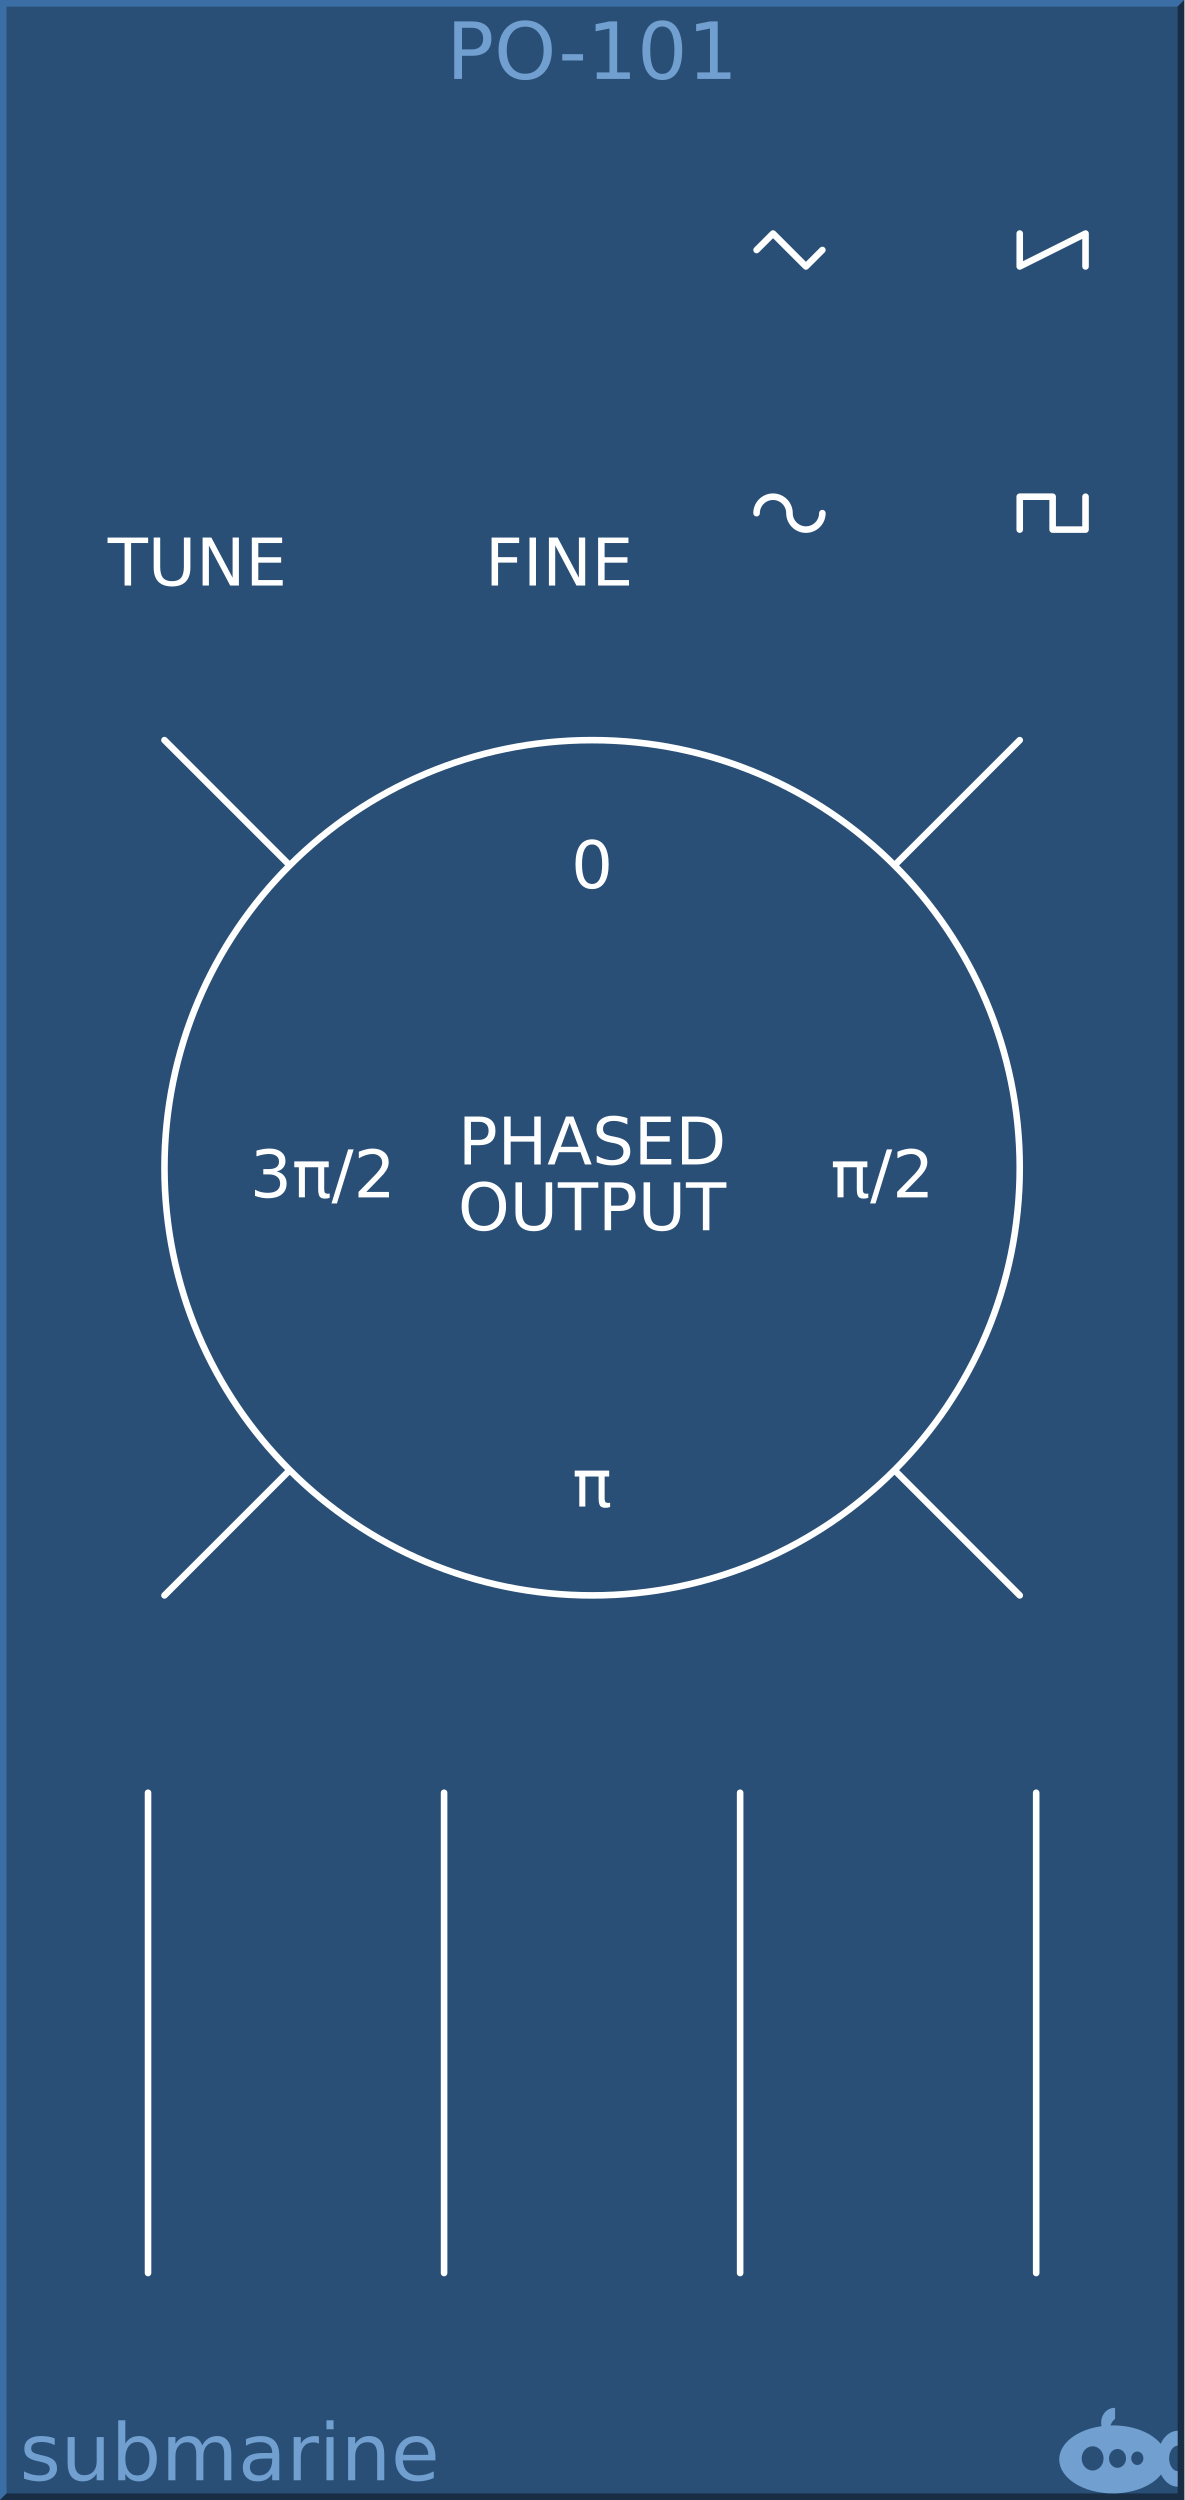
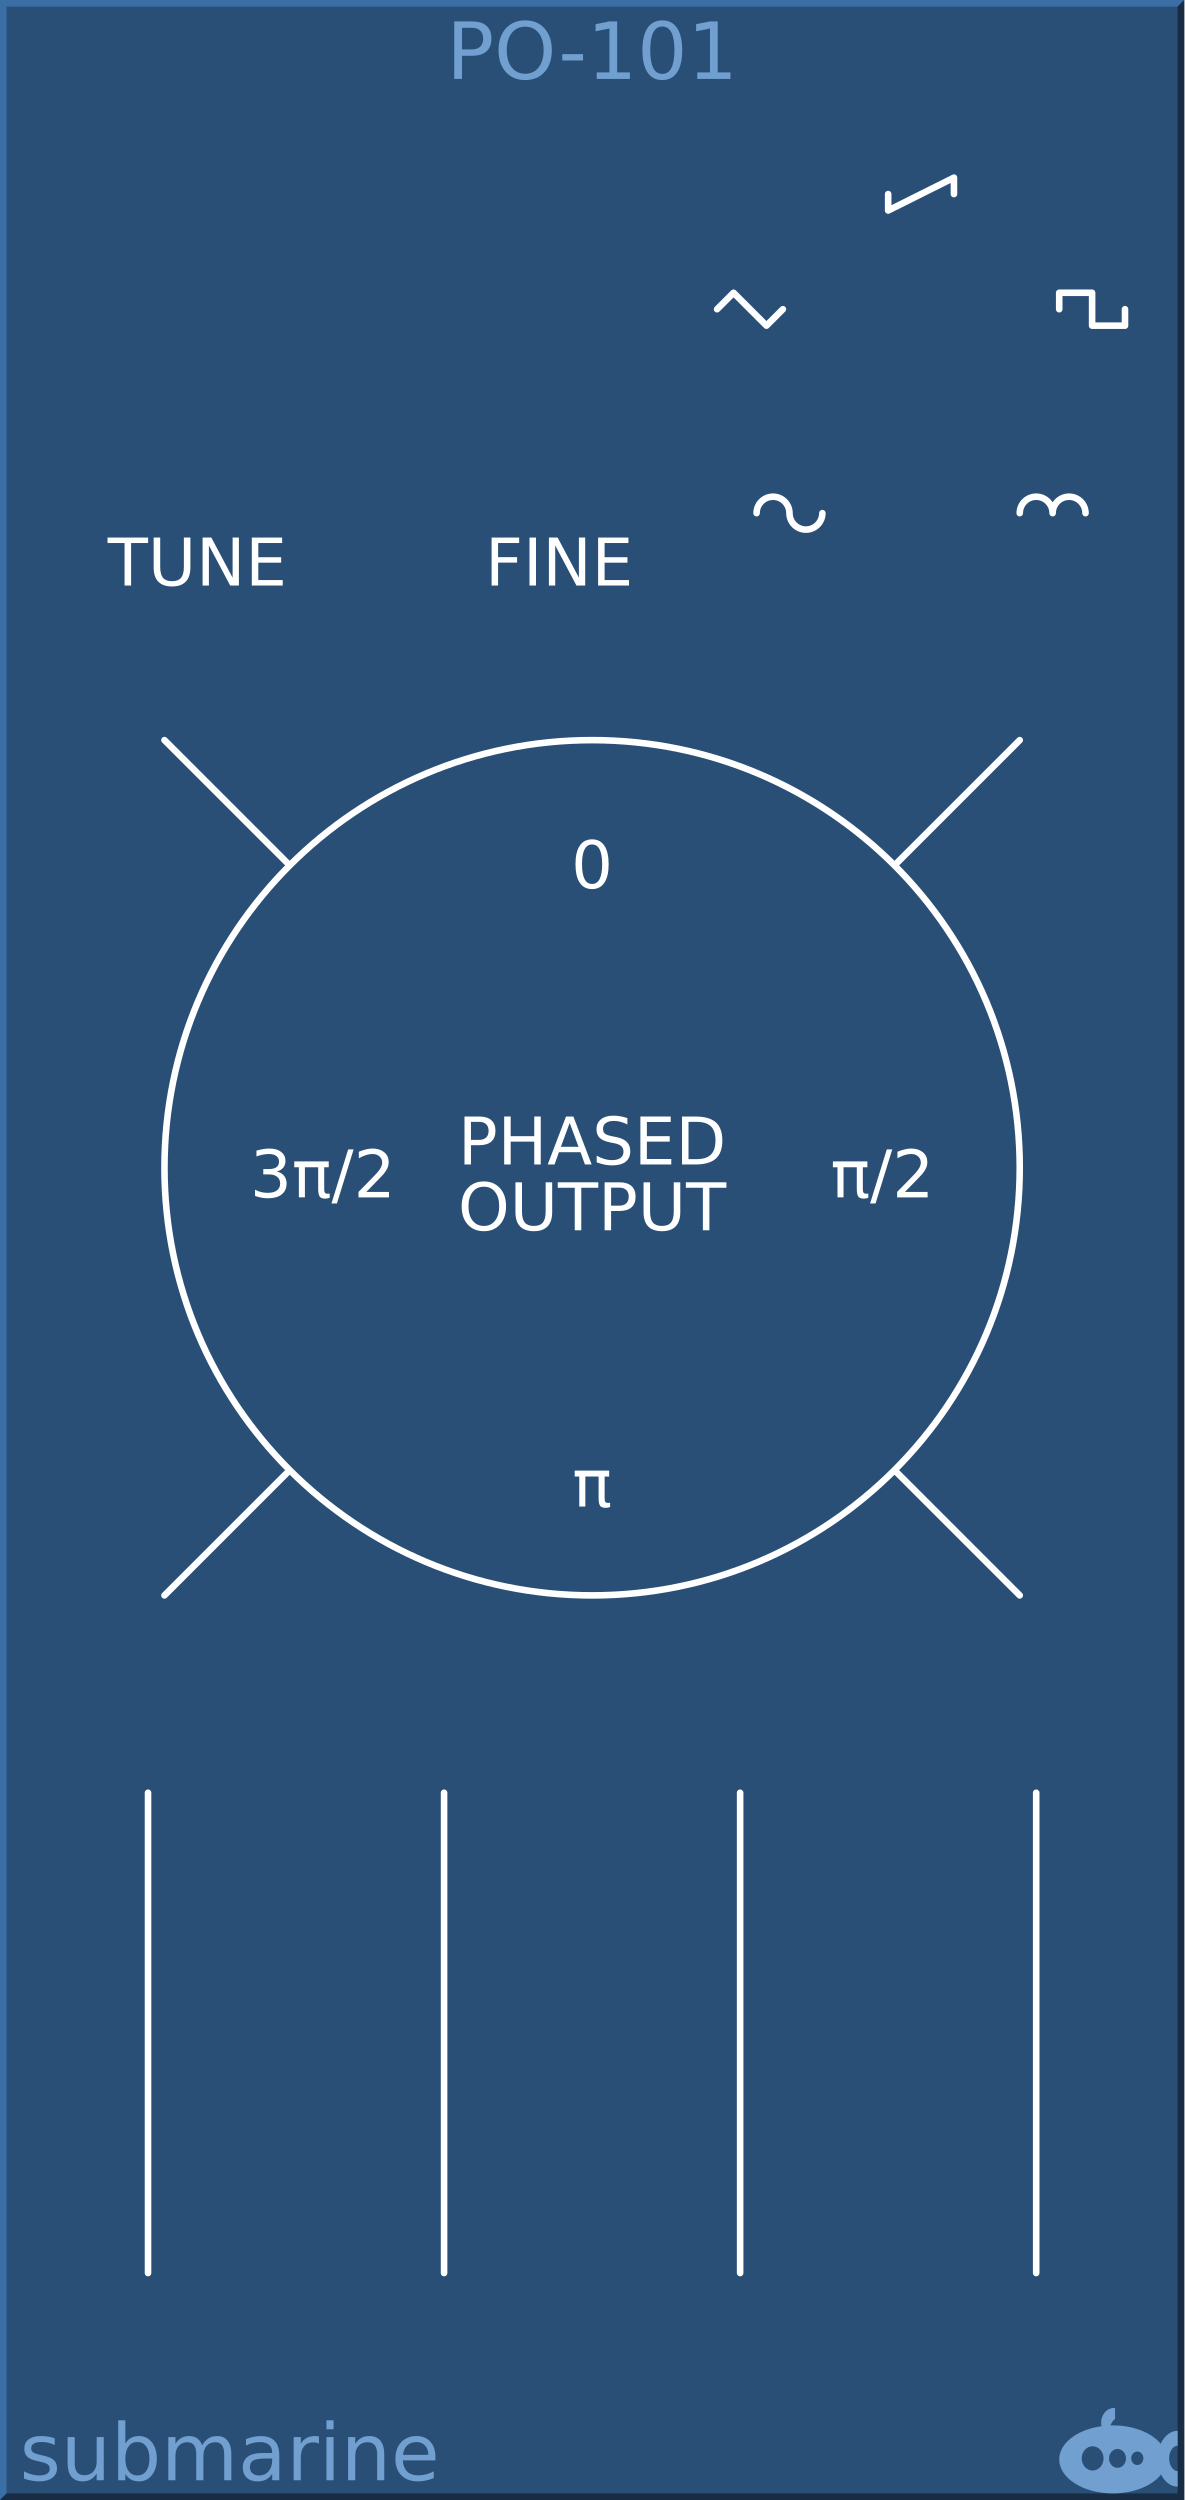
<svg xmlns="http://www.w3.org/2000/svg" id="svg4226" version="1.1" height="380px" width="180px">
-   <defs id="defs55" />
+   <defs id="defs57" />
  <g id="background">
    <path id="rect4255" d="m 0,0 180,0 0,380 -180,0 z" style="fill:#294f77;stroke:none" />
    <path id="path4230" d="M 0,380 0,0 180,0 179,1 1,1 1,379 Z" style="fill:#3a6ea5;fill-rule:nonzero;stroke:none" />
    <path id="path4232" d="m 0,380 180,0 0,-380 -1,1 0,378 -178,0 z" style="fill:#182d44;fill-rule:nonzero;stroke:none" />
  </g>
  <g style="font-size:12px;font-family:'DejaVu Sans';fill:#719fcf" font-size="12" id="logo">
    <path id="path4136" d="m 169.354,366 a 1.985,2.252 0 0 0 -1.985,2.252 1.985,2.252 0 0 0 0.059,0.532 A 8.169,5.169 0 0 0 161,373.831 8.169,5.169 0 0 0 169.169,379 8.169,5.169 0 0 0 176.483,376.12 3.046,4.248 0 0 0 179,377.976 l 0,-2.358 a 1.338,1.945 0 0 1 -1.292,-1.942 1.338,1.945 0 0 1 1.292,-1.943 l 0,-2.254 a 3.046,4.248 0 0 0 -2.574,1.979 8.169,5.169 0 0 0 -7.257,-2.798 8.169,5.169 0 0 0 -0.373,0.012 1.754,2.047 0 0 1 0.696,-1.002 l 0,-1.666 A 1.985,2.252 0 0 0 169.354,366 Z m -3.277,5.835 a 1.662,1.843 0 0 1 1.662,1.843 1.662,1.843 0 0 1 -1.662,1.843 1.662,1.843 0 0 1 -1.661,-1.843 1.662,1.843 0 0 1 1.661,-1.843 z m 3.785,0.409 a 1.292,1.433 0 0 1 1.292,1.433 1.292,1.433 0 0 1 -1.292,1.433 1.292,1.433 0 0 1 -1.292,-1.433 1.292,1.433 0 0 1 1.292,-1.433 z m 3.009,0.389 a 0.923,1.024 0 0 1 0.923,1.024 0.923,1.024 0 0 1 -0.923,1.024 0.923,1.024 0 0 1 -0.923,-1.024 0.923,1.024 0 0 1 0.923,-1.024 z" />
    <g id="text4236" style="">
-       <path id="path61" style="" d="m 8.314,370.631 0,1.02 q -0.457,-0.234 -0.949,-0.352 -0.492,-0.117 -1.02,-0.117 -0.803,0 -1.207,0.246 -0.398,0.246 -0.398,0.738 0,0.375 0.287,0.592 0.287,0.211 1.154,0.404 l 0.369,0.082 q 1.148,0.246 1.629,0.697 0.486,0.445 0.486,1.248 0,0.914 -0.727,1.447 -0.721,0.533 -1.986,0.533 -0.527,0 -1.102,-0.105 -0.568,-0.1 -1.201,-0.305 l 0,-1.113 q 0.598,0.311 1.178,0.469 0.58,0.152 1.148,0.152 0.762,0 1.172,-0.258 0.41,-0.264 0.41,-0.738 0,-0.439 -0.299,-0.674 -0.293,-0.234 -1.295,-0.451 l -0.375,-0.088 q -1.002,-0.211 -1.447,-0.645 -0.445,-0.439 -0.445,-1.201 0,-0.926 0.656,-1.43 0.656,-0.504 1.863,-0.504 0.598,0 1.125,0.088 0.527,0.088 0.973,0.264 z" />
-       <path id="path63" style="" d="m 10.277,374.41 0,-3.973 1.078,0 0,3.932 q 0,0.932 0.363,1.4 0.363,0.463 1.09,0.463 0.873,0 1.377,-0.557 0.51,-0.557 0.51,-1.518 l 0,-3.721 1.078,0 0,6.562 -1.078,0 0,-1.008 q -0.393,0.598 -0.914,0.891 -0.516,0.287 -1.201,0.287 -1.131,0 -1.717,-0.703 -0.586,-0.703 -0.586,-2.057 z m 2.713,-4.131 0,0 z" />
-       <path id="path65" style="" d="m 22.717,373.725 q 0,-1.189 -0.492,-1.863 -0.486,-0.68 -1.342,-0.68 -0.855,0 -1.348,0.68 -0.486,0.674 -0.486,1.863 0,1.189 0.486,1.869 0.492,0.674 1.348,0.674 0.855,0 1.342,-0.674 0.492,-0.68 0.492,-1.869 z m -3.668,-2.291 q 0.34,-0.586 0.855,-0.867 0.521,-0.287 1.242,-0.287 1.195,0 1.939,0.949 0.75,0.949 0.75,2.496 0,1.547 -0.75,2.496 -0.744,0.949 -1.939,0.949 -0.721,0 -1.242,-0.281 -0.516,-0.287 -0.855,-0.873 l 0,0.984 -1.084,0 0,-9.117 1.084,0 0,3.551 z" />
-       <path id="path67" style="" d="m 30.732,371.697 q 0.404,-0.727 0.967,-1.072 0.562,-0.346 1.324,-0.346 1.025,0 1.582,0.721 0.557,0.715 0.557,2.039 l 0,3.961 -1.084,0 0,-3.926 q 0,-0.943 -0.334,-1.4 -0.334,-0.457 -1.02,-0.457 -0.838,0 -1.324,0.557 -0.486,0.557 -0.486,1.518 l 0,3.709 -1.084,0 0,-3.926 q 0,-0.949 -0.334,-1.4 -0.334,-0.457 -1.031,-0.457 -0.826,0 -1.312,0.562 -0.486,0.557 -0.486,1.512 l 0,3.709 -1.084,0 0,-6.562 1.084,0 0,1.02 q 0.369,-0.604 0.885,-0.891 0.516,-0.287 1.225,-0.287 0.715,0 1.213,0.363 0.504,0.363 0.744,1.055 z" />
-       <path id="path69" style="" d="m 40.301,373.701 q -1.307,0 -1.811,0.299 -0.504,0.299 -0.504,1.02 0,0.574 0.375,0.914 0.381,0.334 1.031,0.334 0.896,0 1.436,-0.633 0.545,-0.639 0.545,-1.693 l 0,-0.24 -1.072,0 z m 2.15,-0.445 0,3.744 -1.078,0 0,-0.996 q -0.369,0.598 -0.92,0.885 -0.551,0.281 -1.348,0.281 -1.008,0 -1.605,-0.562 -0.592,-0.568 -0.592,-1.518 0,-1.107 0.738,-1.67 0.744,-0.562 2.215,-0.562 l 1.512,0 0,-0.105 q 0,-0.744 -0.492,-1.148 -0.486,-0.41 -1.371,-0.41 -0.562,0 -1.096,0.135 -0.533,0.135 -1.025,0.404 l 0,-0.996 q 0.592,-0.229 1.148,-0.34 0.557,-0.117 1.084,-0.117 1.424,0 2.127,0.738 0.703,0.738 0.703,2.238 z" />
-       <path id="path71" style="" d="m 48.48,371.445 q -0.182,-0.105 -0.398,-0.152 -0.211,-0.053 -0.469,-0.053 -0.914,0 -1.406,0.598 -0.486,0.592 -0.486,1.705 l 0,3.457 -1.084,0 0,-6.562 1.084,0 0,1.02 q 0.34,-0.598 0.885,-0.885 0.545,-0.293 1.324,-0.293 0.111,0 0.246,0.018 0.135,0.012 0.299,0.041 l 0.006,1.107 z" />
-       <path id="path73" style="" d="m 49.623,370.438 1.078,0 0,6.562 -1.078,0 0,-6.562 z m 0,-2.555 1.078,0 0,1.365 -1.078,0 0,-1.365 z" />
-       <path id="path75" style="" d="m 58.406,373.039 0,3.961 -1.078,0 0,-3.926 q 0,-0.932 -0.363,-1.395 -0.363,-0.463 -1.09,-0.463 -0.873,0 -1.377,0.557 -0.504,0.557 -0.504,1.518 l 0,3.709 -1.084,0 0,-6.562 1.084,0 0,1.02 q 0.387,-0.592 0.908,-0.885 0.527,-0.293 1.213,-0.293 1.131,0 1.711,0.703 0.58,0.697 0.58,2.057 z" />
-       <path id="path77" style="" d="m 66.182,373.449 0,0.527 -4.957,0 q 0.07,1.113 0.668,1.699 0.604,0.58 1.676,0.58 0.621,0 1.201,-0.152 0.586,-0.152 1.16,-0.457 l 0,1.02 q -0.58,0.246 -1.189,0.375 -0.609,0.129 -1.236,0.129 -1.57,0 -2.49,-0.914 -0.914,-0.914 -0.914,-2.473 0,-1.611 0.867,-2.555 0.873,-0.949 2.35,-0.949 1.324,0 2.092,0.855 0.773,0.85 0.773,2.314 z m -1.078,-0.316 q -0.012,-0.885 -0.498,-1.412 -0.48,-0.527 -1.277,-0.527 -0.902,0 -1.447,0.51 -0.539,0.51 -0.621,1.436 l 3.844,-0.006 z" />
+       <path id="path63" style="" d="m 8.314,370.631 0,1.02 q -0.457,-0.234 -0.949,-0.352 -0.492,-0.117 -1.02,-0.117 -0.803,0 -1.207,0.246 -0.398,0.246 -0.398,0.738 0,0.375 0.287,0.592 0.287,0.211 1.154,0.404 l 0.369,0.082 q 1.148,0.246 1.629,0.697 0.486,0.445 0.486,1.248 0,0.914 -0.727,1.447 -0.721,0.533 -1.986,0.533 -0.527,0 -1.102,-0.105 -0.568,-0.1 -1.201,-0.305 l 0,-1.113 q 0.598,0.311 1.178,0.469 0.58,0.152 1.148,0.152 0.762,0 1.172,-0.258 0.41,-0.264 0.41,-0.738 0,-0.439 -0.299,-0.674 -0.293,-0.234 -1.295,-0.451 l -0.375,-0.088 q -1.002,-0.211 -1.447,-0.645 -0.445,-0.439 -0.445,-1.201 0,-0.926 0.656,-1.43 0.656,-0.504 1.863,-0.504 0.598,0 1.125,0.088 0.527,0.088 0.973,0.264 z" />
+       <path id="path65" style="" d="m 10.277,374.41 0,-3.973 1.078,0 0,3.932 q 0,0.932 0.363,1.4 0.363,0.463 1.09,0.463 0.873,0 1.377,-0.557 0.51,-0.557 0.51,-1.518 l 0,-3.721 1.078,0 0,6.562 -1.078,0 0,-1.008 q -0.393,0.598 -0.914,0.891 -0.516,0.287 -1.201,0.287 -1.131,0 -1.717,-0.703 -0.586,-0.703 -0.586,-2.057 z m 2.713,-4.131 0,0 z" />
+       <path id="path67" style="" d="m 22.717,373.725 q 0,-1.189 -0.492,-1.863 -0.486,-0.68 -1.342,-0.68 -0.855,0 -1.348,0.68 -0.486,0.674 -0.486,1.863 0,1.189 0.486,1.869 0.492,0.674 1.348,0.674 0.855,0 1.342,-0.674 0.492,-0.68 0.492,-1.869 z m -3.668,-2.291 q 0.34,-0.586 0.855,-0.867 0.521,-0.287 1.242,-0.287 1.195,0 1.939,0.949 0.75,0.949 0.75,2.496 0,1.547 -0.75,2.496 -0.744,0.949 -1.939,0.949 -0.721,0 -1.242,-0.281 -0.516,-0.287 -0.855,-0.873 l 0,0.984 -1.084,0 0,-9.117 1.084,0 0,3.551 z" />
+       <path id="path69" style="" d="m 30.732,371.697 q 0.404,-0.727 0.967,-1.072 0.562,-0.346 1.324,-0.346 1.025,0 1.582,0.721 0.557,0.715 0.557,2.039 l 0,3.961 -1.084,0 0,-3.926 q 0,-0.943 -0.334,-1.4 -0.334,-0.457 -1.02,-0.457 -0.838,0 -1.324,0.557 -0.486,0.557 -0.486,1.518 l 0,3.709 -1.084,0 0,-3.926 q 0,-0.949 -0.334,-1.4 -0.334,-0.457 -1.031,-0.457 -0.826,0 -1.312,0.562 -0.486,0.557 -0.486,1.512 l 0,3.709 -1.084,0 0,-6.562 1.084,0 0,1.02 q 0.369,-0.604 0.885,-0.891 0.516,-0.287 1.225,-0.287 0.715,0 1.213,0.363 0.504,0.363 0.744,1.055 z" />
+       <path id="path71" style="" d="m 40.301,373.701 q -1.307,0 -1.811,0.299 -0.504,0.299 -0.504,1.02 0,0.574 0.375,0.914 0.381,0.334 1.031,0.334 0.896,0 1.436,-0.633 0.545,-0.639 0.545,-1.693 l 0,-0.24 -1.072,0 z m 2.15,-0.445 0,3.744 -1.078,0 0,-0.996 q -0.369,0.598 -0.92,0.885 -0.551,0.281 -1.348,0.281 -1.008,0 -1.605,-0.562 -0.592,-0.568 -0.592,-1.518 0,-1.107 0.738,-1.67 0.744,-0.562 2.215,-0.562 l 1.512,0 0,-0.105 q 0,-0.744 -0.492,-1.148 -0.486,-0.41 -1.371,-0.41 -0.562,0 -1.096,0.135 -0.533,0.135 -1.025,0.404 l 0,-0.996 q 0.592,-0.229 1.148,-0.34 0.557,-0.117 1.084,-0.117 1.424,0 2.127,0.738 0.703,0.738 0.703,2.238 z" />
+       <path id="path73" style="" d="m 48.48,371.445 q -0.182,-0.105 -0.398,-0.152 -0.211,-0.053 -0.469,-0.053 -0.914,0 -1.406,0.598 -0.486,0.592 -0.486,1.705 l 0,3.457 -1.084,0 0,-6.562 1.084,0 0,1.02 q 0.34,-0.598 0.885,-0.885 0.545,-0.293 1.324,-0.293 0.111,0 0.246,0.018 0.135,0.012 0.299,0.041 l 0.006,1.107 z" />
+       <path id="path75" style="" d="m 49.623,370.438 1.078,0 0,6.562 -1.078,0 0,-6.562 z m 0,-2.555 1.078,0 0,1.365 -1.078,0 0,-1.365 z" />
+       <path id="path77" style="" d="m 58.406,373.039 0,3.961 -1.078,0 0,-3.926 q 0,-0.932 -0.363,-1.395 -0.363,-0.463 -1.09,-0.463 -0.873,0 -1.377,0.557 -0.504,0.557 -0.504,1.518 l 0,3.709 -1.084,0 0,-6.562 1.084,0 0,1.02 q 0.387,-0.592 0.908,-0.885 0.527,-0.293 1.213,-0.293 1.131,0 1.711,0.703 0.58,0.697 0.58,2.057 z" />
+       <path id="path79" style="" d="m 66.182,373.449 0,0.527 -4.957,0 q 0.07,1.113 0.668,1.699 0.604,0.58 1.676,0.58 0.621,0 1.201,-0.152 0.586,-0.152 1.16,-0.457 l 0,1.02 q -0.58,0.246 -1.189,0.375 -0.609,0.129 -1.236,0.129 -1.57,0 -2.49,-0.914 -0.914,-0.914 -0.914,-2.473 0,-1.611 0.867,-2.555 0.873,-0.949 2.35,-0.949 1.324,0 2.092,0.855 0.773,0.85 0.773,2.314 z m -1.078,-0.316 q -0.012,-0.885 -0.498,-1.412 -0.48,-0.527 -1.277,-0.527 -0.902,0 -1.447,0.51 -0.539,0.51 -0.621,1.436 l 3.844,-0.006 z" />
    </g>
    <g id="text10" style="text-anchor:middle">
-       <path id="path80" style="text-anchor:middle" d="m 70.225,4.225 0,3.287 1.488,0 q 0.826,0 1.277,-0.428 0.451,-0.428 0.451,-1.219 0,-0.785 -0.451,-1.213 -0.451,-0.428 -1.277,-0.428 l -1.488,0 z m -1.184,-0.973 2.672,0 q 1.471,0 2.221,0.668 0.756,0.662 0.756,1.945 0,1.295 -0.756,1.957 -0.75,0.662 -2.221,0.662 l -1.488,0 0,3.516 -1.184,0 0,-8.748 z" />
-       <path id="path82" style="text-anchor:middle" d="m 79.834,4.055 q -1.289,0 -2.051,0.961 -0.756,0.961 -0.756,2.619 0,1.652 0.756,2.613 0.762,0.961 2.051,0.961 1.289,0 2.039,-0.961 0.756,-0.961 0.756,-2.613 0,-1.658 -0.756,-2.619 -0.75,-0.961 -2.039,-0.961 z m 0,-0.961 q 1.84,0 2.941,1.236 1.102,1.23 1.102,3.305 0,2.068 -1.102,3.305 -1.102,1.23 -2.941,1.23 -1.846,0 -2.953,-1.23 -1.102,-1.23 -1.102,-3.305 0,-2.074 1.102,-3.305 Q 77.988,3.094 79.834,3.094 Z" />
-       <path id="path84" style="text-anchor:middle" d="m 85.465,8.232 3.158,0 0,0.961 -3.158,0 0,-0.961 z" />
-       <path id="path86" style="text-anchor:middle" d="m 90.703,11.004 1.934,0 0,-6.674 -2.104,0.422 0,-1.078 2.092,-0.422 1.184,0 0,7.752 1.934,0 0,0.996 -5.039,0 0,-0.996 z" />
-       <path id="path88" style="text-anchor:middle" d="m 100.67,4.031 q -0.914,0 -1.377,0.902 -0.457,0.896 -0.457,2.701 0,1.799 0.457,2.701 0.463,0.896 1.377,0.896 0.92,0 1.377,-0.896 0.463,-0.902 0.463,-2.701 0,-1.805 -0.463,-2.701 Q 101.59,4.031 100.67,4.031 Z m 0,-0.938 q 1.471,0 2.244,1.166 0.779,1.16 0.779,3.375 0,2.209 -0.779,3.375 -0.773,1.16 -2.244,1.16 -1.471,0 -2.25,-1.16 -0.773,-1.166 -0.773,-3.375 0,-2.215 0.773,-3.375 Q 99.199,3.094 100.67,3.094 Z" />
-       <path id="path90" style="text-anchor:middle" d="m 105.984,11.004 1.934,0 0,-6.674 -2.104,0.422 0,-1.078 2.092,-0.422 1.184,0 0,7.752 1.934,0 0,0.996 -5.039,0 0,-0.996 z" />
+       <path id="path82" style="text-anchor:middle" d="m 70.225,4.225 0,3.287 1.488,0 q 0.826,0 1.277,-0.428 0.451,-0.428 0.451,-1.219 0,-0.785 -0.451,-1.213 -0.451,-0.428 -1.277,-0.428 l -1.488,0 z m -1.184,-0.973 2.672,0 q 1.471,0 2.221,0.668 0.756,0.662 0.756,1.945 0,1.295 -0.756,1.957 -0.75,0.662 -2.221,0.662 l -1.488,0 0,3.516 -1.184,0 0,-8.748 z" />
+       <path id="path84" style="text-anchor:middle" d="m 79.834,4.055 q -1.289,0 -2.051,0.961 -0.756,0.961 -0.756,2.619 0,1.652 0.756,2.613 0.762,0.961 2.051,0.961 1.289,0 2.039,-0.961 0.756,-0.961 0.756,-2.613 0,-1.658 -0.756,-2.619 -0.75,-0.961 -2.039,-0.961 z m 0,-0.961 q 1.84,0 2.941,1.236 1.102,1.23 1.102,3.305 0,2.068 -1.102,3.305 -1.102,1.23 -2.941,1.23 -1.846,0 -2.953,-1.23 -1.102,-1.23 -1.102,-3.305 0,-2.074 1.102,-3.305 Q 77.988,3.094 79.834,3.094 Z" />
+       <path id="path86" style="text-anchor:middle" d="m 85.465,8.232 3.158,0 0,0.961 -3.158,0 0,-0.961 z" />
+       <path id="path88" style="text-anchor:middle" d="m 90.703,11.004 1.934,0 0,-6.674 -2.104,0.422 0,-1.078 2.092,-0.422 1.184,0 0,7.752 1.934,0 0,0.996 -5.039,0 0,-0.996 z" />
+       <path id="path90" style="text-anchor:middle" d="m 100.67,4.031 q -0.914,0 -1.377,0.902 -0.457,0.896 -0.457,2.701 0,1.799 0.457,2.701 0.463,0.896 1.377,0.896 0.92,0 1.377,-0.896 0.463,-0.902 0.463,-2.701 0,-1.805 -0.463,-2.701 Q 101.59,4.031 100.67,4.031 Z m 0,-0.938 q 1.471,0 2.244,1.166 0.779,1.16 0.779,3.375 0,2.209 -0.779,3.375 -0.773,1.16 -2.244,1.16 -1.471,0 -2.25,-1.16 -0.773,-1.166 -0.773,-3.375 0,-2.215 0.773,-3.375 Q 99.199,3.094 100.67,3.094 Z" />
+       <path id="path92" style="text-anchor:middle" d="m 105.984,11.004 1.934,0 0,-6.674 -2.104,0.422 0,-1.078 2.092,-0.422 1.184,0 0,7.752 1.934,0 0,0.996 -5.039,0 0,-0.996 z" />
    </g>
  </g>
  <g style="font-size:10px;font-family:'DejaVu Sans';fill:none;stroke:#ffffff;stroke-width:1;stroke-linecap:round;stroke-linejoin:round" font-size="10" id="group1">
    <path id="line13" d="M 155,112.5 25,242.5" style="" />
    <path id="line15" d="m 25,112.5 130,130" style="" />
    <path id="circle17" d="m 155,177.5 a 65,65 0 0 1 -65,65 65,65 0 0 1 -65,-65 65,65 0 0 1 65,-65 65,65 0 0 1 65,65 z" style="fill:#294f77" />
    <path id="line19" d="m 22.5,272.5 0,73" style="" />
    <path id="line21" d="m 67.5,272.5 0,73" style="" />
    <path id="line23" d="m 112.5,272.5 0,73" style="" />
    <path id="line25" d="m 157.5,272.5 0,73" style="" />
    <path id="path27" d="m 140,58 m -25,20 a 2.5,2.5 0 0 1 5,0 2.5,2.5 0 0 0 5,0" />
-     <path id="path29" d="m 140,58 m -25,-20 2.5,-2.5 5,5 2.5,-2.5" />
-     <path id="path31" d="m 140,58 m 15,-22.5 0,5 10,-5 0,5" />
-     <path id="path33" d="m 140,58 m 15,22.5 0,-5 5,0 0,5 5,0 0,-5" />
-     <g style="fill:#ffffff;stroke:none" id="g35">
-       <g id="text37" style="text-anchor:middle">
-         <path id="path100" style="text-anchor:middle" d="m 16.348,81.71 6.167,0 0,0.83 -2.588,0 0,6.46 -0.991,0 0,-6.46 -2.588,0 0,-0.83 z" />
-         <path id="path102" style="text-anchor:middle" d="m 23.359,81.71 0.991,0 0,4.429 q 0,1.172 0.425,1.689 0.425,0.513 1.377,0.513 0.947,0 1.372,-0.513 0.425,-0.518 0.425,-1.689 l 0,-4.429 0.991,0 0,4.551 q 0,1.426 -0.708,2.153 -0.703,0.728 -2.08,0.728 -1.382,0 -2.09,-0.728 -0.703,-0.728 -0.703,-2.153 l 0,-4.551 z" />
-         <path id="path104" style="text-anchor:middle" d="m 30.796,81.71 1.328,0 3.232,6.099 0,-6.099 0.957,0 0,7.29 -1.328,0 -3.232,-6.099 0,6.099 -0.957,0 0,-7.29 z" />
-         <path id="path106" style="text-anchor:middle" d="m 38.276,81.71 4.609,0 0,0.83 -3.623,0 0,2.158 3.472,0 0,0.83 -3.472,0 0,2.642 3.711,0 0,0.83 -4.697,0 0,-7.29 z" />
-       </g>
+     <path id="path29" d="m 140,58 m -31,-11 2.5,-2.5 5,5 2.5,-2.5" />
+     <path id="path31" d="m 140,58 m -5,-28.5 0,2.5 10,-5 0,2.5" />
+     <path id="path33" d="m 140,58 m 21,-11 0,-2.5 5,0 0,5 5,0 0,-2.5" />
+     <path id="path35" d="m 140,58 m 15,20 a 2.5,2.5 0 0 1 5,0 2.5,2.5 0 0 1 5,0" />
+     <g style="fill:#ffffff;stroke:none" id="g37">
      <g id="text39" style="text-anchor:middle">
-         <path id="path109" style="text-anchor:middle" d="m 74.722,81.71 4.189,0 0,0.83 -3.203,0 0,2.148 2.891,0 0,0.83 -2.891,0 0,3.481 -0.986,0 0,-7.29 z" />
-         <path id="path111" style="text-anchor:middle" d="m 80.483,81.71 0.986,0 0,7.29 -0.986,0 0,-7.29 z" />
-         <path id="path113" style="text-anchor:middle" d="m 83.433,81.71 1.328,0 3.232,6.099 0,-6.099 0.957,0 0,7.29 -1.328,0 -3.232,-6.099 0,6.099 -0.957,0 0,-7.29 z" />
-         <path id="path115" style="text-anchor:middle" d="m 90.913,81.71 4.609,0 0,0.83 -3.623,0 0,2.158 3.472,0 0,0.83 -3.472,0 0,2.642 3.711,0 0,0.83 -4.697,0 0,-7.29 z" />
+         <path id="path102" style="text-anchor:middle" d="m 16.348,81.71 6.167,0 0,0.83 -2.588,0 0,6.46 -0.991,0 0,-6.46 -2.588,0 0,-0.83 z" />
+         <path id="path104" style="text-anchor:middle" d="m 23.359,81.71 0.991,0 0,4.429 q 0,1.172 0.425,1.689 0.425,0.513 1.377,0.513 0.947,0 1.372,-0.513 0.425,-0.518 0.425,-1.689 l 0,-4.429 0.991,0 0,4.551 q 0,1.426 -0.708,2.153 -0.703,0.728 -2.08,0.728 -1.382,0 -2.09,-0.728 -0.703,-0.728 -0.703,-2.153 l 0,-4.551 z" />
+         <path id="path106" style="text-anchor:middle" d="m 30.796,81.71 1.328,0 3.232,6.099 0,-6.099 0.957,0 0,7.29 -1.328,0 -3.232,-6.099 0,6.099 -0.957,0 0,-7.29 z" />
+         <path id="path108" style="text-anchor:middle" d="m 38.276,81.71 4.609,0 0,0.83 -3.623,0 0,2.158 3.472,0 0,0.83 -3.472,0 0,2.642 3.711,0 0,0.83 -4.697,0 0,-7.29 z" />
      </g>
      <g id="text41" style="text-anchor:middle">
-         <path id="path118" style="text-anchor:middle" d="m 71.587,170.521 0,2.739 1.24,0 q 0.688,0 1.064,-0.356 0.376,-0.356 0.376,-1.016 0,-0.654 -0.376,-1.011 -0.376,-0.356 -1.064,-0.356 l -1.24,0 z m -0.986,-0.811 2.227,0 q 1.226,0 1.851,0.557 0.63,0.552 0.63,1.621 0,1.079 -0.63,1.631 -0.625,0.552 -1.851,0.552 l -1.24,0 0,2.93 -0.986,0 0,-7.29 z" />
-         <path id="path120" style="text-anchor:middle" d="m 76.636,169.71 0.986,0 0,2.988 3.584,0 0,-2.988 0.986,0 0,7.29 -0.986,0 0,-3.472 -3.584,0 0,3.472 -0.986,0 0,-7.29 z" />
-         <path id="path122" style="text-anchor:middle" d="m 86.592,170.682 -1.338,3.628 2.681,0 -1.343,-3.628 z m -0.557,-0.972 1.118,0 2.778,7.29 -1.025,0 -0.664,-1.87 -3.286,0 -0.664,1.87 -1.04,0 2.783,-7.29 z" />
-         <path id="path124" style="text-anchor:middle" d="m 95.361,169.949 0,0.962 q -0.562,-0.269 -1.06,-0.4 -0.498,-0.132 -0.962,-0.132 -0.806,0 -1.245,0.312 -0.435,0.312 -0.435,0.889 0,0.483 0.288,0.732 0.293,0.244 1.104,0.396 l 0.596,0.122 q 1.104,0.21 1.626,0.742 0.527,0.527 0.527,1.416 0,1.06 -0.713,1.606 -0.708,0.547 -2.08,0.547 -0.518,0 -1.104,-0.117 -0.581,-0.117 -1.206,-0.347 l 0,-1.016 q 0.601,0.337 1.177,0.508 0.576,0.171 1.133,0.171 0.845,0 1.304,-0.332 0.459,-0.332 0.459,-0.947 0,-0.537 -0.332,-0.84 -0.327,-0.303 -1.079,-0.454 l -0.601,-0.117 q -1.104,-0.22 -1.597,-0.688 -0.493,-0.469 -0.493,-1.304 0,-0.967 0.679,-1.523 0.684,-0.557 1.88,-0.557 0.513,0 1.045,0.093 0.532,0.093 1.089,0.278 z" />
-         <path id="path126" style="text-anchor:middle" d="m 97.339,169.71 4.609,0 0,0.83 -3.623,0 0,2.158 3.472,0 0,0.83 -3.472,0 0,2.642 3.711,0 0,0.83 -4.697,0 0,-7.29 z" />
-         <path id="path128" style="text-anchor:middle" d="m 104.653,170.521 0,5.669 1.191,0 q 1.509,0 2.207,-0.684 0.703,-0.684 0.703,-2.158 0,-1.465 -0.703,-2.144 -0.698,-0.684 -2.207,-0.684 l -1.191,0 z m -0.986,-0.811 2.026,0 q 2.119,0 3.11,0.884 0.991,0.879 0.991,2.754 0,1.885 -0.996,2.769 Q 107.803,177 105.693,177 l -2.026,0 0,-7.29 z" />
+         <path id="path111" style="text-anchor:middle" d="m 74.722,81.71 4.189,0 0,0.83 -3.203,0 0,2.148 2.891,0 0,0.83 -2.891,0 0,3.481 -0.986,0 0,-7.29 z" />
+         <path id="path113" style="text-anchor:middle" d="m 80.483,81.71 0.986,0 0,7.29 -0.986,0 0,-7.29 z" />
+         <path id="path115" style="text-anchor:middle" d="m 83.433,81.71 1.328,0 3.232,6.099 0,-6.099 0.957,0 0,7.29 -1.328,0 -3.232,-6.099 0,6.099 -0.957,0 0,-7.29 z" />
+         <path id="path117" style="text-anchor:middle" d="m 90.913,81.71 4.609,0 0,0.83 -3.623,0 0,2.158 3.472,0 0,0.83 -3.472,0 0,2.642 3.711,0 0,0.83 -4.697,0 0,-7.29 z" />
      </g>
      <g id="text43" style="text-anchor:middle">
-         <path id="path131" style="text-anchor:middle" d="m 73.55,180.379 q -1.074,0 -1.709,0.801 -0.63,0.801 -0.63,2.183 0,1.377 0.63,2.178 0.635,0.801 1.709,0.801 1.074,0 1.699,-0.801 0.63,-0.801 0.63,-2.178 0,-1.382 -0.63,-2.183 -0.625,-0.801 -1.699,-0.801 z m 0,-0.801 q 1.533,0 2.451,1.03 0.918,1.025 0.918,2.754 0,1.724 -0.918,2.754 -0.918,1.025 -2.451,1.025 -1.538,0 -2.461,-1.025 -0.918,-1.025 -0.918,-2.754 0,-1.729 0.918,-2.754 0.923,-1.03 2.461,-1.03 z" />
-         <path id="path133" style="text-anchor:middle" d="m 78.35,179.71 0.991,0 0,4.429 q 0,1.172 0.425,1.689 0.425,0.513 1.377,0.513 0.947,0 1.372,-0.513 0.425,-0.518 0.425,-1.689 l 0,-4.429 0.991,0 0,4.551 q 0,1.426 -0.708,2.153 -0.703,0.728 -2.08,0.728 -1.382,0 -2.09,-0.728 -0.703,-0.728 -0.703,-2.153 l 0,-4.551 z" />
-         <path id="path135" style="text-anchor:middle" d="m 84.775,179.71 6.167,0 0,0.83 -2.588,0 0,6.46 -0.991,0 0,-6.46 -2.588,0 0,-0.83 z" />
-         <path id="path137" style="text-anchor:middle" d="m 92.886,180.521 0,2.739 1.24,0 q 0.688,0 1.064,-0.356 0.376,-0.356 0.376,-1.016 0,-0.654 -0.376,-1.011 -0.376,-0.356 -1.064,-0.356 l -1.24,0 z m -0.986,-0.811 2.227,0 q 1.226,0 1.851,0.557 0.63,0.552 0.63,1.621 0,1.079 -0.63,1.631 -0.625,0.552 -1.851,0.552 l -1.24,0 0,2.93 -0.986,0 0,-7.29 z" />
-         <path id="path139" style="text-anchor:middle" d="m 97.822,179.71 0.991,0 0,4.429 q 0,1.172 0.425,1.689 0.425,0.513 1.377,0.513 0.947,0 1.372,-0.513 0.425,-0.518 0.425,-1.689 l 0,-4.429 0.991,0 0,4.551 q 0,1.426 -0.708,2.153 -0.703,0.728 -2.08,0.728 -1.382,0 -2.09,-0.728 -0.703,-0.728 -0.703,-2.153 l 0,-4.551 z" />
-         <path id="path141" style="text-anchor:middle" d="m 104.248,179.71 6.167,0 0,0.83 -2.588,0 0,6.46 -0.991,0 0,-6.46 -2.588,0 0,-0.83 z" />
+         <path id="path120" style="text-anchor:middle" d="m 71.587,170.521 0,2.739 1.24,0 q 0.688,0 1.064,-0.356 0.376,-0.356 0.376,-1.016 0,-0.654 -0.376,-1.011 -0.376,-0.356 -1.064,-0.356 l -1.24,0 z m -0.986,-0.811 2.227,0 q 1.226,0 1.851,0.557 0.63,0.552 0.63,1.621 0,1.079 -0.63,1.631 -0.625,0.552 -1.851,0.552 l -1.24,0 0,2.93 -0.986,0 0,-7.29 z" />
+         <path id="path122" style="text-anchor:middle" d="m 76.636,169.71 0.986,0 0,2.988 3.584,0 0,-2.988 0.986,0 0,7.29 -0.986,0 0,-3.472 -3.584,0 0,3.472 -0.986,0 0,-7.29 z" />
+         <path id="path124" style="text-anchor:middle" d="m 86.592,170.682 -1.338,3.628 2.681,0 -1.343,-3.628 z m -0.557,-0.972 1.118,0 2.778,7.29 -1.025,0 -0.664,-1.87 -3.286,0 -0.664,1.87 -1.04,0 2.783,-7.29 z" />
+         <path id="path126" style="text-anchor:middle" d="m 95.361,169.949 0,0.962 q -0.562,-0.269 -1.06,-0.4 -0.498,-0.132 -0.962,-0.132 -0.806,0 -1.245,0.312 -0.435,0.312 -0.435,0.889 0,0.483 0.288,0.732 0.293,0.244 1.104,0.396 l 0.596,0.122 q 1.104,0.21 1.626,0.742 0.527,0.527 0.527,1.416 0,1.06 -0.713,1.606 -0.708,0.547 -2.08,0.547 -0.518,0 -1.104,-0.117 -0.581,-0.117 -1.206,-0.347 l 0,-1.016 q 0.601,0.337 1.177,0.508 0.576,0.171 1.133,0.171 0.845,0 1.304,-0.332 0.459,-0.332 0.459,-0.947 0,-0.537 -0.332,-0.84 -0.327,-0.303 -1.079,-0.454 l -0.601,-0.117 q -1.104,-0.22 -1.597,-0.688 -0.493,-0.469 -0.493,-1.304 0,-0.967 0.679,-1.523 0.684,-0.557 1.88,-0.557 0.513,0 1.045,0.093 0.532,0.093 1.089,0.278 z" />
+         <path id="path128" style="text-anchor:middle" d="m 97.339,169.71 4.609,0 0,0.83 -3.623,0 0,2.158 3.472,0 0,0.83 -3.472,0 0,2.642 3.711,0 0,0.83 -4.697,0 0,-7.29 z" />
+         <path id="path130" style="text-anchor:middle" d="m 104.653,170.521 0,5.669 1.191,0 q 1.509,0 2.207,-0.684 0.703,-0.684 0.703,-2.158 0,-1.465 -0.703,-2.144 -0.698,-0.684 -2.207,-0.684 l -1.191,0 z m -0.986,-0.811 2.026,0 q 2.119,0 3.11,0.884 0.991,0.879 0.991,2.754 0,1.885 -0.996,2.769 Q 107.803,177 105.693,177 l -2.026,0 0,-7.29 z" />
      </g>
      <g id="text45" style="text-anchor:middle">
-         <path id="path144" style="text-anchor:middle" d="m 89.995,128.359 q -0.762,0 -1.147,0.752 -0.381,0.747 -0.381,2.251 0,1.499 0.381,2.251 0.386,0.747 1.147,0.747 0.767,0 1.147,-0.747 0.386,-0.752 0.386,-2.251 0,-1.504 -0.386,-2.251 -0.381,-0.752 -1.147,-0.752 z m 0,-0.781 q 1.226,0 1.87,0.972 0.649,0.967 0.649,2.812 0,1.841 -0.649,2.812 -0.645,0.967 -1.87,0.967 -1.226,0 -1.875,-0.967 -0.645,-0.972 -0.645,-2.812 0,-1.846 0.645,-2.812 0.649,-0.972 1.875,-0.972 z" />
+         <path id="path133" style="text-anchor:middle" d="m 73.55,180.379 q -1.074,0 -1.709,0.801 -0.63,0.801 -0.63,2.183 0,1.377 0.63,2.178 0.635,0.801 1.709,0.801 1.074,0 1.699,-0.801 0.63,-0.801 0.63,-2.178 0,-1.382 -0.63,-2.183 -0.625,-0.801 -1.699,-0.801 z m 0,-0.801 q 1.533,0 2.451,1.03 0.918,1.025 0.918,2.754 0,1.724 -0.918,2.754 -0.918,1.025 -2.451,1.025 -1.538,0 -2.461,-1.025 -0.918,-1.025 -0.918,-2.754 0,-1.729 0.918,-2.754 0.923,-1.03 2.461,-1.03 z" />
+         <path id="path135" style="text-anchor:middle" d="m 78.35,179.71 0.991,0 0,4.429 q 0,1.172 0.425,1.689 0.425,0.513 1.377,0.513 0.947,0 1.372,-0.513 0.425,-0.518 0.425,-1.689 l 0,-4.429 0.991,0 0,4.551 q 0,1.426 -0.708,2.153 -0.703,0.728 -2.08,0.728 -1.382,0 -2.09,-0.728 -0.703,-0.728 -0.703,-2.153 l 0,-4.551 z" />
+         <path id="path137" style="text-anchor:middle" d="m 84.775,179.71 6.167,0 0,0.83 -2.588,0 0,6.46 -0.991,0 0,-6.46 -2.588,0 0,-0.83 z" />
+         <path id="path139" style="text-anchor:middle" d="m 92.886,180.521 0,2.739 1.24,0 q 0.688,0 1.064,-0.356 0.376,-0.356 0.376,-1.016 0,-0.654 -0.376,-1.011 -0.376,-0.356 -1.064,-0.356 l -1.24,0 z m -0.986,-0.811 2.227,0 q 1.226,0 1.851,0.557 0.63,0.552 0.63,1.621 0,1.079 -0.63,1.631 -0.625,0.552 -1.851,0.552 l -1.24,0 0,2.93 -0.986,0 0,-7.29 z" />
+         <path id="path141" style="text-anchor:middle" d="m 97.822,179.71 0.991,0 0,4.429 q 0,1.172 0.425,1.689 0.425,0.513 1.377,0.513 0.947,0 1.372,-0.513 0.425,-0.518 0.425,-1.689 l 0,-4.429 0.991,0 0,4.551 q 0,1.426 -0.708,2.153 -0.703,0.728 -2.08,0.728 -1.382,0 -2.09,-0.728 -0.703,-0.728 -0.703,-2.153 l 0,-4.551 z" />
+         <path id="path143" style="text-anchor:middle" d="m 104.248,179.71 6.167,0 0,0.83 -2.588,0 0,6.46 -0.991,0 0,-6.46 -2.588,0 0,-0.83 z" />
      </g>
      <g id="text47" style="text-anchor:middle">
-         <path id="path147" style="text-anchor:middle" d="m 87.354,223.531 5.239,0 0,0.898 -0.688,0 0,3.359 q 0,0.352 0.117,0.508 0.122,0.151 0.391,0.151 0.073,0 0.181,-0.01 0.107,-0.015 0.142,-0.019 l 0,0.649 q -0.171,0.064 -0.352,0.093 -0.181,0.029 -0.361,0.029 -0.586,0 -0.811,-0.317 -0.225,-0.322 -0.225,-1.182 l 0,-3.262 -2.017,0 0,4.57 -0.918,0 0,-4.57 -0.698,0 0,-0.898 z" />
+         <path id="path146" style="text-anchor:middle" d="m 89.995,128.359 q -0.762,0 -1.147,0.752 -0.381,0.747 -0.381,2.251 0,1.499 0.381,2.251 0.386,0.747 1.147,0.747 0.767,0 1.147,-0.747 0.386,-0.752 0.386,-2.251 0,-1.504 -0.386,-2.251 -0.381,-0.752 -1.147,-0.752 z m 0,-0.781 q 1.226,0 1.87,0.972 0.649,0.967 0.649,2.812 0,1.841 -0.649,2.812 -0.645,0.967 -1.87,0.967 -1.226,0 -1.875,-0.967 -0.645,-0.972 -0.645,-2.812 0,-1.846 0.645,-2.812 0.649,-0.972 1.875,-0.972 z" />
      </g>
-       <g id="text49" style="text-anchor:start">
-         <path id="path150" style="text-anchor:start" d="m 42.058,178.069 q 0.708,0.151 1.104,0.63 0.4,0.479 0.4,1.182 0,1.079 -0.742,1.67 -0.742,0.591 -2.109,0.591 -0.459,0 -0.947,-0.093 -0.483,-0.088 -1.001,-0.269 l 0,-0.952 q 0.41,0.239 0.898,0.361 0.488,0.122 1.021,0.122 0.928,0 1.411,-0.366 0.488,-0.366 0.488,-1.064 0,-0.645 -0.454,-1.006 -0.449,-0.366 -1.255,-0.366 l -0.85,0 0,-0.811 0.889,0 q 0.728,0 1.113,-0.288 0.386,-0.293 0.386,-0.84 0,-0.562 -0.4,-0.859 -0.396,-0.303 -1.138,-0.303 -0.405,0 -0.869,0.088 -0.464,0.088 -1.021,0.273 l 0,-0.879 q 0.562,-0.156 1.05,-0.234 0.493,-0.078 0.928,-0.078 1.123,0 1.777,0.513 0.654,0.508 0.654,1.377 0,0.605 -0.347,1.025 -0.347,0.415 -0.986,0.576 z" />
-         <path id="path152" style="text-anchor:start" d="m 44.729,176.531 5.239,0 0,0.898 -0.688,0 0,3.359 q 0,0.352 0.117,0.508 0.122,0.151 0.391,0.151 0.073,0 0.181,-0.01 0.107,-0.015 0.142,-0.019 l 0,0.649 q -0.171,0.064 -0.352,0.093 -0.181,0.029 -0.361,0.029 -0.586,0 -0.811,-0.317 -0.225,-0.322 -0.225,-1.182 l 0,-3.262 -2.017,0 0,4.57 -0.918,0 0,-4.57 -0.698,0 0,-0.898 z" />
-         <path id="path154" style="text-anchor:start" d="m 52.922,174.71 0.83,0 -2.539,8.218 -0.83,0 2.539,-8.218 z" />
-         <path id="path156" style="text-anchor:start" d="m 55.681,181.17 3.442,0 0,0.83 -4.629,0 0,-0.83 q 0.562,-0.581 1.528,-1.558 0.972,-0.981 1.221,-1.265 0.474,-0.532 0.659,-0.898 0.19,-0.371 0.19,-0.728 0,-0.581 -0.41,-0.947 -0.405,-0.366 -1.06,-0.366 -0.464,0 -0.981,0.161 -0.513,0.161 -1.099,0.488 l 0,-0.996 q 0.596,-0.239 1.113,-0.361 0.518,-0.122 0.947,-0.122 1.133,0 1.807,0.566 0.674,0.566 0.674,1.514 0,0.449 -0.171,0.855 -0.166,0.4 -0.61,0.947 -0.122,0.142 -0.776,0.82 -0.654,0.674 -1.846,1.89 z" />
+       <g id="text49" style="text-anchor:middle">
+         <path id="path149" style="text-anchor:middle" d="m 87.354,223.531 5.239,0 0,0.898 -0.688,0 0,3.359 q 0,0.352 0.117,0.508 0.122,0.151 0.391,0.151 0.073,0 0.181,-0.01 0.107,-0.015 0.142,-0.019 l 0,0.649 q -0.171,0.064 -0.352,0.093 -0.181,0.029 -0.361,0.029 -0.586,0 -0.811,-0.317 -0.225,-0.322 -0.225,-1.182 l 0,-3.262 -2.017,0 0,4.57 -0.918,0 0,-4.57 -0.698,0 0,-0.898 z" />
      </g>
-       <g id="text51" style="text-anchor:end">
-         <path id="path159" style="text-anchor:end" d="m 126.6,176.531 5.239,0 0,0.898 -0.688,0 0,3.359 q 0,0.352 0.117,0.508 0.122,0.151 0.391,0.151 0.073,0 0.181,-0.01 0.107,-0.015 0.142,-0.019 l 0,0.649 q -0.171,0.064 -0.352,0.093 -0.181,0.029 -0.361,0.029 -0.586,0 -0.811,-0.317 -0.225,-0.322 -0.225,-1.182 l 0,-3.262 -2.017,0 0,4.57 -0.918,0 0,-4.57 -0.698,0 0,-0.898 z" />
-         <path id="path161" style="text-anchor:end" d="m 134.793,174.71 0.83,0 -2.539,8.218 -0.83,0 2.539,-8.218 z" />
-         <path id="path163" style="text-anchor:end" d="m 137.552,181.17 3.442,0 0,0.83 -4.629,0 0,-0.83 q 0.562,-0.581 1.528,-1.558 0.972,-0.981 1.221,-1.265 0.474,-0.532 0.659,-0.898 0.19,-0.371 0.19,-0.728 0,-0.581 -0.41,-0.947 -0.405,-0.366 -1.06,-0.366 -0.464,0 -0.981,0.161 -0.513,0.161 -1.099,0.488 l 0,-0.996 q 0.596,-0.239 1.113,-0.361 0.518,-0.122 0.947,-0.122 1.133,0 1.807,0.566 0.674,0.566 0.674,1.514 0,0.449 -0.171,0.855 -0.166,0.4 -0.61,0.947 -0.122,0.142 -0.776,0.82 -0.654,0.674 -1.846,1.89 z" />
+       <g id="text51" style="text-anchor:start">
+         <path id="path152" style="text-anchor:start" d="m 42.058,178.069 q 0.708,0.151 1.104,0.63 0.4,0.479 0.4,1.182 0,1.079 -0.742,1.67 -0.742,0.591 -2.109,0.591 -0.459,0 -0.947,-0.093 -0.483,-0.088 -1.001,-0.269 l 0,-0.952 q 0.41,0.239 0.898,0.361 0.488,0.122 1.021,0.122 0.928,0 1.411,-0.366 0.488,-0.366 0.488,-1.064 0,-0.645 -0.454,-1.006 -0.449,-0.366 -1.255,-0.366 l -0.85,0 0,-0.811 0.889,0 q 0.728,0 1.113,-0.288 0.386,-0.293 0.386,-0.84 0,-0.562 -0.4,-0.859 -0.396,-0.303 -1.138,-0.303 -0.405,0 -0.869,0.088 -0.464,0.088 -1.021,0.273 l 0,-0.879 q 0.562,-0.156 1.05,-0.234 0.493,-0.078 0.928,-0.078 1.123,0 1.777,0.513 0.654,0.508 0.654,1.377 0,0.605 -0.347,1.025 -0.347,0.415 -0.986,0.576 z" />
+         <path id="path154" style="text-anchor:start" d="m 44.729,176.531 5.239,0 0,0.898 -0.688,0 0,3.359 q 0,0.352 0.117,0.508 0.122,0.151 0.391,0.151 0.073,0 0.181,-0.01 0.107,-0.015 0.142,-0.019 l 0,0.649 q -0.171,0.064 -0.352,0.093 -0.181,0.029 -0.361,0.029 -0.586,0 -0.811,-0.317 -0.225,-0.322 -0.225,-1.182 l 0,-3.262 -2.017,0 0,4.57 -0.918,0 0,-4.57 -0.698,0 0,-0.898 z" />
+         <path id="path156" style="text-anchor:start" d="m 52.922,174.71 0.83,0 -2.539,8.218 -0.83,0 2.539,-8.218 z" />
+         <path id="path158" style="text-anchor:start" d="m 55.681,181.17 3.442,0 0,0.83 -4.629,0 0,-0.83 q 0.562,-0.581 1.528,-1.558 0.972,-0.981 1.221,-1.265 0.474,-0.532 0.659,-0.898 0.19,-0.371 0.19,-0.728 0,-0.581 -0.41,-0.947 -0.405,-0.366 -1.06,-0.366 -0.464,0 -0.981,0.161 -0.513,0.161 -1.099,0.488 l 0,-0.996 q 0.596,-0.239 1.113,-0.361 0.518,-0.122 0.947,-0.122 1.133,0 1.807,0.566 0.674,0.566 0.674,1.514 0,0.449 -0.171,0.855 -0.166,0.4 -0.61,0.947 -0.122,0.142 -0.776,0.82 -0.654,0.674 -1.846,1.89 z" />
+       </g>
+       <g id="text53" style="text-anchor:end">
+         <path id="path161" style="text-anchor:end" d="m 126.6,176.531 5.239,0 0,0.898 -0.688,0 0,3.359 q 0,0.352 0.117,0.508 0.122,0.151 0.391,0.151 0.073,0 0.181,-0.01 0.107,-0.015 0.142,-0.019 l 0,0.649 q -0.171,0.064 -0.352,0.093 -0.181,0.029 -0.361,0.029 -0.586,0 -0.811,-0.317 -0.225,-0.322 -0.225,-1.182 l 0,-3.262 -2.017,0 0,4.57 -0.918,0 0,-4.57 -0.698,0 0,-0.898 z" />
+         <path id="path163" style="text-anchor:end" d="m 134.793,174.71 0.83,0 -2.539,8.218 -0.83,0 2.539,-8.218 z" />
+         <path id="path165" style="text-anchor:end" d="m 137.552,181.17 3.442,0 0,0.83 -4.629,0 0,-0.83 q 0.562,-0.581 1.528,-1.558 0.972,-0.981 1.221,-1.265 0.474,-0.532 0.659,-0.898 0.19,-0.371 0.19,-0.728 0,-0.581 -0.41,-0.947 -0.405,-0.366 -1.06,-0.366 -0.464,0 -0.981,0.161 -0.513,0.161 -1.099,0.488 l 0,-0.996 q 0.596,-0.239 1.113,-0.361 0.518,-0.122 0.947,-0.122 1.133,0 1.807,0.566 0.674,0.566 0.674,1.514 0,0.449 -0.171,0.855 -0.166,0.4 -0.61,0.947 -0.122,0.142 -0.776,0.82 -0.654,0.674 -1.846,1.89 z" />
      </g>
    </g>
  </g>
</svg>
